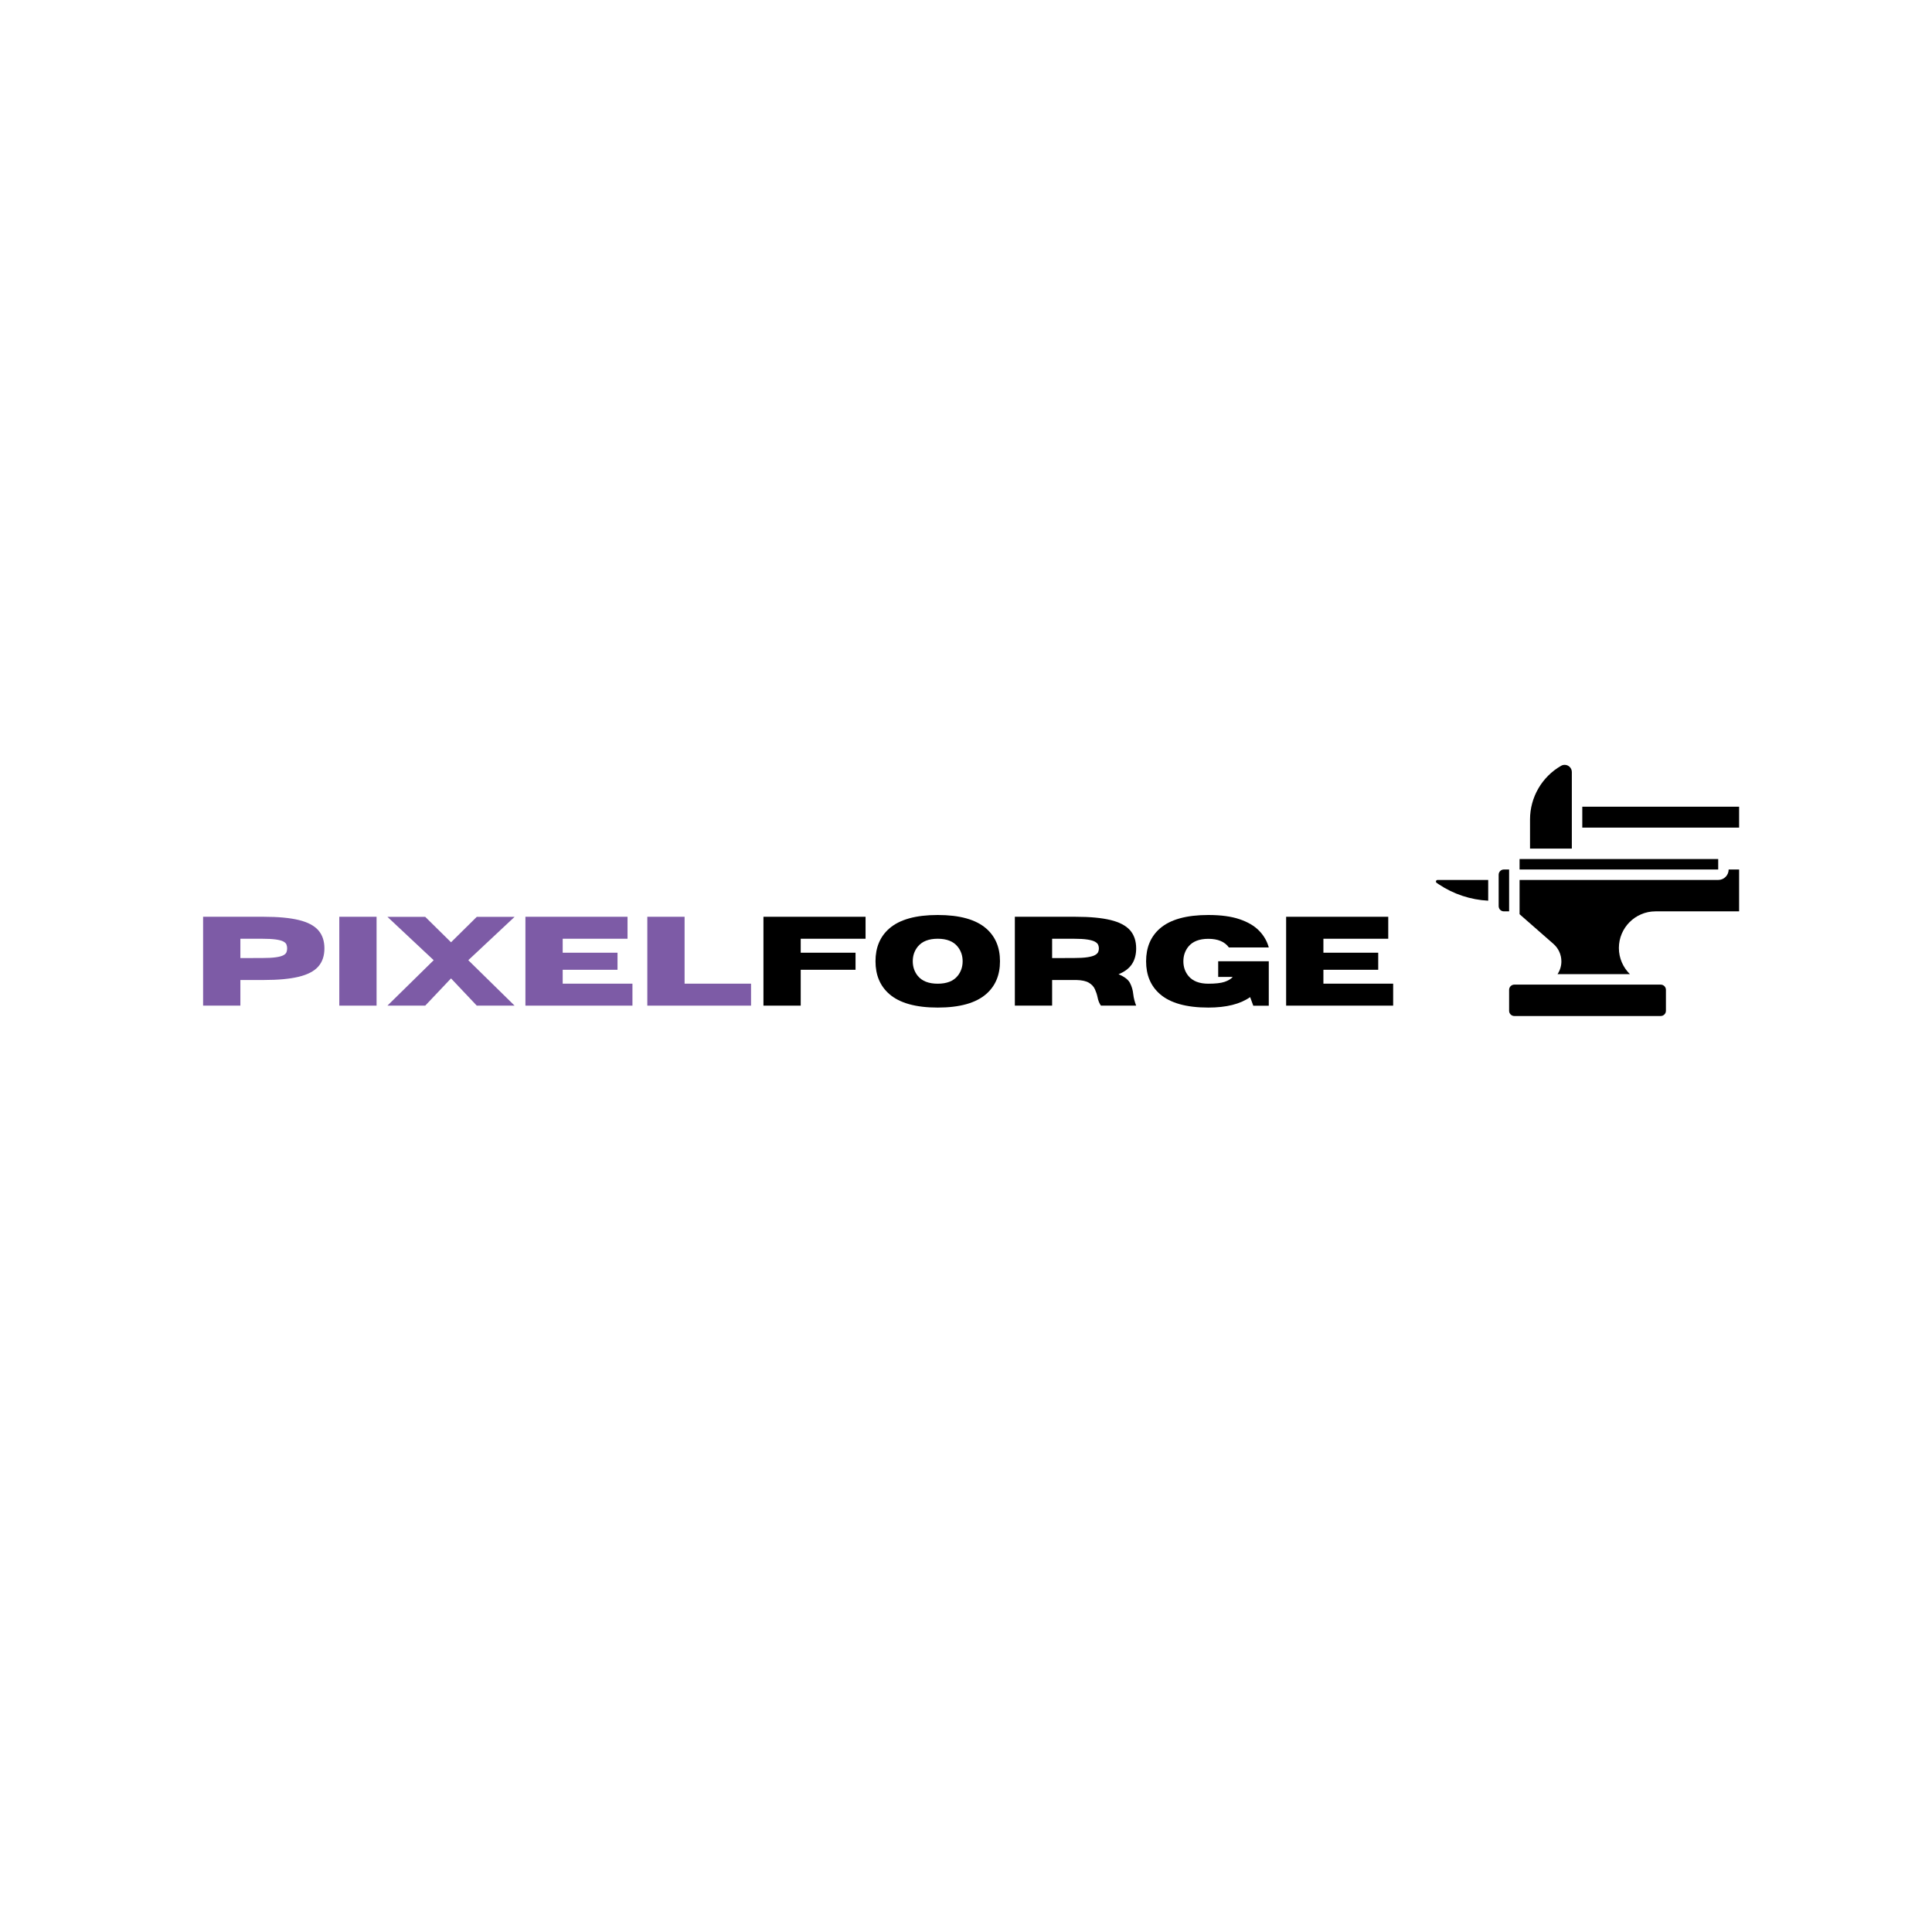
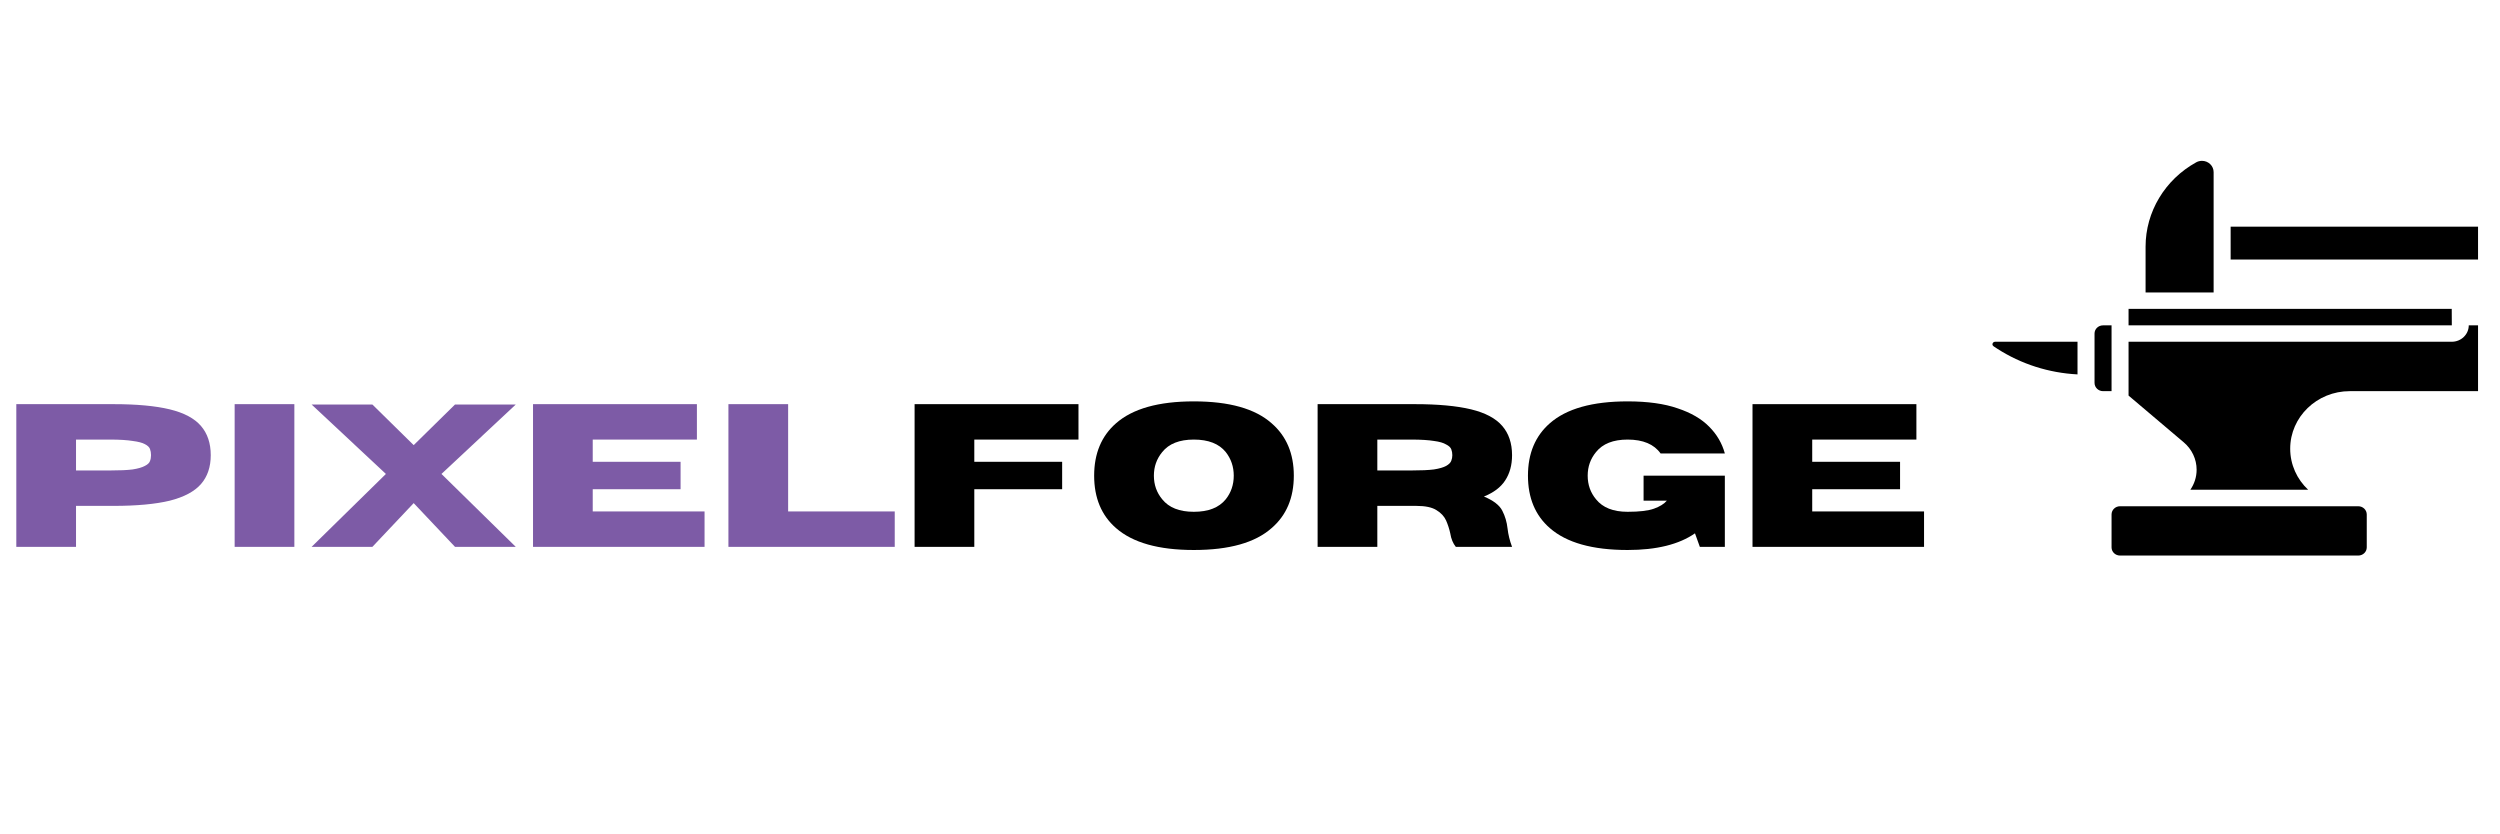
- <svg xmlns="http://www.w3.org/2000/svg" width="1000" zoomAndPan="magnify" viewBox="0 0 750 750" height="1000" preserveAspectRatio="xMidYMid meet" version="1.0">
+ <svg xmlns="http://www.w3.org/2000/svg" width="150" zoomAndPan="magnify" viewBox="0 0 112.5 37.5" height="50" preserveAspectRatio="xMidYMid meet" version="1.0">
  <defs>
    <g />
-     <clipPath id="d50fdd08a0">
-       <path d="M 593 296.914 L 611 296.914 L 611 330 L 593 330 Z M 593 296.914 " clip-rule="nonzero" />
+     <clipPath id="95f9410f79">
+       <path d="M 96 7.238 L 100 7.238 L 100 14 L 96 14 Z M 96 7.238 " clip-rule="nonzero" />
    </clipPath>
-     <clipPath id="1bcfa5b1ba">
-       <path d="M 557.398 341 L 578 341 L 578 350 L 557.398 350 Z M 557.398 341 " clip-rule="nonzero" />
+     <clipPath id="84c03d8eaa">
+       <path d="M 89.66 15 L 94 15 L 94 17 L 89.66 17 Z M 89.66 15 " clip-rule="nonzero" />
    </clipPath>
-     <clipPath id="77da6cd7e3">
-       <path d="M 589 337 L 675.148 337 L 675.148 379 L 589 379 Z M 589 337 " clip-rule="nonzero" />
+     <clipPath id="65466118ca">
+       <path d="M 95 14 L 111.512 14 L 111.512 23 L 95 23 Z M 95 14 " clip-rule="nonzero" />
    </clipPath>
-     <clipPath id="8818dcb3ae">
-       <path d="M 614 313 L 675.148 313 L 675.148 322 L 614 322 Z M 614 313 " clip-rule="nonzero" />
+     <clipPath id="118f842dbb">
+       <path d="M 100 10 L 111.512 10 L 111.512 12 L 100 12 Z M 100 10 " clip-rule="nonzero" />
    </clipPath>
-     <clipPath id="f1ed119b97">
-       <path d="M 585 382 L 647 382 L 647 394.414 L 585 394.414 Z M 585 382 " clip-rule="nonzero" />
+     <clipPath id="9bcd211f50">
+       <path d="M 0.492 18 L 41 18 L 41 25 L 0.492 25 Z M 0.492 18 " clip-rule="nonzero" />
    </clipPath>
  </defs>
-   <path fill="#000000" d="M 667.004 333.477 L 589.895 333.477 L 589.895 337.539 L 667.004 337.539 Z M 667.004 333.477 " fill-opacity="1" fill-rule="nonzero" />
-   <g clip-path="url(#d50fdd08a0)">
-     <path fill="#000000" d="M 610.184 299.699 C 610.184 298.164 608.938 296.914 607.406 296.914 C 606.922 296.914 606.441 297.039 606.023 297.281 C 598.574 301.539 593.953 309.52 593.953 318.105 L 593.953 329.414 L 610.184 329.414 Z M 610.184 299.699 " fill-opacity="1" fill-rule="nonzero" />
+   <path fill="#000000" d="M 110.328 13.898 L 95.785 13.898 L 95.785 14.641 L 110.332 14.641 Z M 110.328 13.898 " fill-opacity="1" fill-rule="nonzero" />
+   <g clip-path="url(#95f9410f79)">
+     <path fill="#000000" d="M 99.613 7.746 C 99.613 7.465 99.379 7.238 99.09 7.238 C 98.996 7.238 98.906 7.262 98.828 7.305 C 97.422 8.082 96.551 9.535 96.551 11.098 L 96.551 13.16 L 99.613 13.16 Z M 99.613 7.746 " fill-opacity="1" fill-rule="nonzero" />
  </g>
-   <g clip-path="url(#1bcfa5b1ba)">
-     <path fill="#000000" d="M 557.426 342.215 C 557.426 342.422 557.527 342.613 557.699 342.727 L 558.566 343.309 C 564.293 347.129 570.879 349.289 577.719 349.648 L 577.719 341.602 L 558.039 341.602 C 557.699 341.602 557.426 341.875 557.426 342.215 Z M 557.426 342.215 " fill-opacity="1" fill-rule="nonzero" />
+   <g clip-path="url(#84c03d8eaa)">
+     <path fill="#000000" d="M 89.66 15.492 C 89.66 15.531 89.68 15.562 89.715 15.586 L 89.875 15.691 C 90.957 16.387 92.199 16.781 93.488 16.848 L 93.488 15.379 L 89.777 15.379 C 89.715 15.379 89.66 15.43 89.66 15.492 Z M 89.66 15.492 " fill-opacity="1" fill-rule="nonzero" />
  </g>
-   <path fill="#000000" d="M 585.836 337.539 L 583.805 337.539 C 582.684 337.539 581.777 338.449 581.777 339.57 L 581.777 351.758 C 581.777 352.879 582.684 353.789 583.805 353.789 L 585.836 353.789 Z M 585.836 337.539 " fill-opacity="1" fill-rule="nonzero" />
-   <g clip-path="url(#77da6cd7e3)">
-     <path fill="#000000" d="M 667.004 341.602 L 589.895 341.602 L 589.895 354.898 L 603.047 366.422 C 605.004 368.133 606.125 370.605 606.125 373.207 C 606.125 375.039 605.574 376.742 604.633 378.164 L 632.73 378.164 C 630.094 375.578 628.449 371.984 628.449 368.008 C 628.449 360.168 634.82 353.789 642.652 353.789 L 675.121 353.789 L 675.121 337.539 L 671.062 337.539 C 671.062 339.777 669.242 341.602 667.004 341.602 Z M 667.004 341.602 " fill-opacity="1" fill-rule="nonzero" />
+   <path fill="#000000" d="M 95.02 14.641 L 94.637 14.641 C 94.426 14.641 94.254 14.805 94.254 15.008 L 94.254 17.23 C 94.254 17.434 94.426 17.602 94.637 17.602 L 95.02 17.602 Z M 95.02 14.641 " fill-opacity="1" fill-rule="nonzero" />
+   <g clip-path="url(#65466118ca)">
+     <path fill="#000000" d="M 110.328 15.379 L 95.785 15.379 L 95.785 17.801 L 98.266 19.902 C 98.637 20.215 98.848 20.664 98.848 21.137 C 98.848 21.473 98.742 21.781 98.566 22.039 L 103.867 22.039 C 103.367 21.57 103.059 20.914 103.059 20.191 C 103.059 18.762 104.262 17.602 105.738 17.602 L 111.859 17.602 L 111.859 14.641 L 111.094 14.641 C 111.094 15.047 110.754 15.379 110.328 15.379 Z M 110.328 15.379 " fill-opacity="1" fill-rule="nonzero" />
  </g>
-   <g clip-path="url(#8818dcb3ae)">
-     <path fill="#000000" d="M 614.242 313.164 L 675.121 313.164 L 675.121 321.289 L 614.242 321.289 Z M 614.242 313.164 " fill-opacity="1" fill-rule="nonzero" />
+   <g clip-path="url(#118f842dbb)">
+     <path fill="#000000" d="M 100.379 10.199 L 111.859 10.199 L 111.859 11.68 L 100.379 11.68 Z M 100.379 10.199 " fill-opacity="1" fill-rule="nonzero" />
  </g>
-   <g clip-path="url(#f1ed119b97)">
-     <path fill="#000000" d="M 644.684 382.227 L 587.863 382.227 C 586.742 382.227 585.836 383.137 585.836 384.258 L 585.836 392.383 C 585.836 393.504 586.742 394.414 587.863 394.414 L 644.684 394.414 C 645.801 394.414 646.711 393.504 646.711 392.383 L 646.711 384.258 C 646.711 383.137 645.801 382.227 644.684 382.227 Z M 644.684 382.227 " fill-opacity="1" fill-rule="nonzero" />
-   </g>
-   <g fill="#7d5ba6" fill-opacity="1">
-     <g transform="translate(75, 390.3881)">
-       <g>
-         <path d="M 18.312 0 L 3.844 0 L 3.844 -34.5 L 27.375 -34.5 C 33 -34.5 37.539 -34.078 41 -33.234 C 44.457 -32.391 46.977 -31.066 48.562 -29.266 C 50.145 -27.461 50.938 -25.113 50.938 -22.219 C 50.938 -19.332 50.145 -16.988 48.562 -15.188 C 46.977 -13.383 44.457 -12.062 41 -11.219 C 37.539 -10.375 33 -9.953 27.375 -9.953 L 18.312 -9.953 Z M 18.312 -18.469 L 26.594 -18.484 C 28.895 -18.484 30.711 -18.578 32.047 -18.766 C 33.379 -18.953 34.359 -19.211 34.984 -19.547 C 35.617 -19.879 36.023 -20.273 36.203 -20.734 C 36.379 -21.191 36.469 -21.688 36.469 -22.219 C 36.469 -22.758 36.379 -23.258 36.203 -23.719 C 36.023 -24.176 35.617 -24.57 34.984 -24.906 C 34.359 -25.238 33.379 -25.5 32.047 -25.688 C 30.711 -25.875 28.895 -25.969 26.594 -25.969 L 18.312 -25.969 Z M 18.312 -18.469 " />
+   <path fill="#000000" d="M 106.121 22.781 L 95.402 22.781 C 95.191 22.781 95.02 22.945 95.02 23.152 L 95.02 24.633 C 95.02 24.836 95.191 25 95.402 25 L 106.121 25 C 106.332 25 106.504 24.836 106.504 24.633 L 106.504 23.152 C 106.504 22.945 106.332 22.781 106.121 22.781 Z M 106.121 22.781 " fill-opacity="1" fill-rule="nonzero" />
+   <g clip-path="url(#9bcd211f50)">
+     <g fill="#7d5ba6" fill-opacity="1">
+       <g transform="translate(0.0148528, 24.60879)">
+         <g>
+           <path d="M 3.406 0 L 0.719 0 L 0.719 -6.422 L 5.094 -6.422 C 6.133 -6.422 6.977 -6.344 7.625 -6.188 C 8.27 -6.031 8.738 -5.781 9.031 -5.438 C 9.32 -5.102 9.469 -4.664 9.469 -4.125 C 9.469 -3.594 9.32 -3.16 9.031 -2.828 C 8.738 -2.492 8.27 -2.242 7.625 -2.078 C 6.977 -1.922 6.133 -1.844 5.094 -1.844 L 3.406 -1.844 Z M 3.406 -3.438 L 4.938 -3.438 C 5.375 -3.438 5.711 -3.453 5.953 -3.484 C 6.203 -3.523 6.383 -3.578 6.5 -3.641 C 6.625 -3.703 6.703 -3.773 6.734 -3.859 C 6.766 -3.941 6.781 -4.031 6.781 -4.125 C 6.781 -4.227 6.766 -4.32 6.734 -4.406 C 6.703 -4.488 6.625 -4.562 6.5 -4.625 C 6.383 -4.688 6.203 -4.734 5.953 -4.766 C 5.711 -4.805 5.375 -4.828 4.938 -4.828 L 3.406 -4.828 Z M 3.406 -3.438 " />
+         </g>
      </g>
-     </g>
-     <g transform="translate(127.8725, 390.3881)">
-       <g>
-         <path d="M 18.312 0 L 3.844 0 L 3.844 -34.5 L 18.312 -34.5 Z M 18.312 0 " />
+       <g transform="translate(9.840185, 24.60879)">
+         <g>
+           <path d="M 3.406 0 L 0.719 0 L 0.719 -6.422 L 3.406 -6.422 Z M 3.406 0 " />
+         </g>
      </g>
-     </g>
-     <g transform="translate(150.041, 390.3881)">
-       <g>
-         <path d="M 49.719 0 L 35.047 0 L 25.047 -10.578 L 15.031 0 L 0.359 0 L 18.312 -17.641 L 0.359 -34.469 L 15.031 -34.469 L 25.047 -24.594 L 35.047 -34.469 L 49.719 -34.469 L 31.75 -17.641 Z M 49.719 0 " />
+       <g transform="translate(13.95977, 24.60879)">
+         <g>
+           <path d="M 9.25 0 L 6.516 0 L 4.656 -1.969 L 2.797 0 L 0.062 0 L 3.406 -3.281 L 0.062 -6.406 L 2.797 -6.406 L 4.656 -4.578 L 6.516 -6.406 L 9.25 -6.406 L 5.906 -3.281 Z M 9.25 0 " />
+         </g>
      </g>
-     </g>
-     <g transform="translate(200.1245, 390.3881)">
-       <g>
-         <path d="M 45.391 0 L 3.844 0 L 3.844 -34.5 L 43.484 -34.5 L 43.484 -25.969 L 18.312 -25.969 L 18.312 -20.547 L 39.594 -20.547 L 39.594 -13.922 L 18.312 -13.922 L 18.312 -8.531 L 45.391 -8.531 Z M 45.391 0 " />
+       <g transform="translate(23.2668, 24.60879)">
+         <g>
+           <path d="M 8.438 0 L 0.719 0 L 0.719 -6.422 L 8.094 -6.422 L 8.094 -4.828 L 3.406 -4.828 L 3.406 -3.828 L 7.359 -3.828 L 7.359 -2.594 L 3.406 -2.594 L 3.406 -1.594 L 8.438 -1.594 Z M 8.438 0 " />
+         </g>
      </g>
-     </g>
-     <g transform="translate(247.4429, 390.3881)">
-       <g>
-         <path d="M 44.109 0 L 3.844 0 L 3.844 -34.5 L 18.312 -34.5 L 18.312 -8.531 L 44.109 -8.531 Z M 44.109 0 " />
+       <g transform="translate(32.06, 24.60879)">
+         <g>
+           <path d="M 8.203 0 L 0.719 0 L 0.719 -6.422 L 3.406 -6.422 L 3.406 -1.594 L 8.203 -1.594 Z M 8.203 0 " />
+         </g>
      </g>
    </g>
  </g>
  <g fill="#000000" fill-opacity="1">
-     <g transform="translate(292.5252, 390.3881)">
+     <g transform="translate(40.43767, 24.60879)">
      <g>
-         <path d="M 18.312 0 L 3.844 0 L 3.844 -34.5 L 43.484 -34.5 L 43.484 -25.969 L 18.312 -25.969 L 18.312 -20.547 L 39.594 -20.547 L 39.594 -13.922 L 18.312 -13.922 Z M 18.312 0 " />
+         <path d="M 3.406 0 L 0.719 0 L 0.719 -6.422 L 8.094 -6.422 L 8.094 -4.828 L 3.406 -4.828 L 3.406 -3.828 L 7.359 -3.828 L 7.359 -2.594 L 3.406 -2.594 Z M 3.406 0 " />
      </g>
    </g>
-     <g transform="translate(337.9441, 390.3881)">
+     <g transform="translate(48.8779, 24.60879)">
      <g>
-         <path d="M 26.078 0.75 C 17.555 0.75 11.285 -1.004 7.266 -4.516 C 3.703 -7.629 1.922 -11.867 1.922 -17.234 C 1.922 -22.586 3.703 -26.82 7.266 -29.938 C 11.285 -33.438 17.555 -35.188 26.078 -35.188 C 34.609 -35.188 40.883 -33.438 44.906 -29.938 C 48.469 -26.82 50.25 -22.586 50.25 -17.234 C 50.25 -11.867 48.469 -7.629 44.906 -4.516 C 40.883 -1.004 34.609 0.75 26.078 0.75 Z M 26.078 -8.516 C 29.578 -8.516 32.145 -9.516 33.781 -11.516 C 35.094 -13.129 35.75 -15.035 35.75 -17.234 C 35.75 -19.43 35.094 -21.332 33.781 -22.938 C 32.145 -24.957 29.578 -25.969 26.078 -25.969 C 22.586 -25.969 20.016 -24.957 18.359 -22.938 C 17.047 -21.332 16.391 -19.43 16.391 -17.234 C 16.391 -15.035 17.047 -13.129 18.359 -11.516 C 20.016 -9.516 22.586 -8.516 26.078 -8.516 Z M 26.078 -8.516 " />
+         <path d="M 4.844 0.141 C 3.258 0.141 2.094 -0.188 1.344 -0.844 C 0.688 -1.414 0.359 -2.203 0.359 -3.203 C 0.359 -4.203 0.688 -4.988 1.344 -5.562 C 2.094 -6.219 3.258 -6.547 4.844 -6.547 C 6.438 -6.547 7.602 -6.219 8.344 -5.562 C 9.008 -4.988 9.344 -4.203 9.344 -3.203 C 9.344 -2.203 9.008 -1.414 8.344 -0.844 C 7.602 -0.188 6.438 0.141 4.844 0.141 Z M 4.844 -1.578 C 5.5 -1.578 5.977 -1.766 6.281 -2.141 C 6.52 -2.441 6.641 -2.797 6.641 -3.203 C 6.641 -3.609 6.52 -3.961 6.281 -4.266 C 5.977 -4.641 5.5 -4.828 4.844 -4.828 C 4.195 -4.828 3.723 -4.641 3.422 -4.266 C 3.172 -3.961 3.047 -3.609 3.047 -3.203 C 3.047 -2.797 3.172 -2.441 3.422 -2.141 C 3.723 -1.766 4.195 -1.578 4.844 -1.578 Z M 4.844 -1.578 " />
      </g>
    </g>
-     <g transform="translate(390.1194, 390.3881)">
+     <g transform="translate(58.57365, 24.60879)">
      <g>
-         <path d="M 50.938 0 L 37.266 0 C 36.641 -0.863 36.195 -1.969 35.938 -3.312 C 35.719 -4.352 35.379 -5.375 34.922 -6.375 C 34.473 -7.383 33.703 -8.219 32.609 -8.875 C 31.516 -9.539 29.883 -9.898 27.719 -9.953 L 18.312 -9.953 L 18.312 0 L 3.844 0 L 3.844 -34.5 L 27.375 -34.5 C 33 -34.5 37.539 -34.078 41 -33.234 C 44.457 -32.391 46.977 -31.066 48.562 -29.266 C 50.145 -27.461 50.938 -25.113 50.938 -22.219 C 50.938 -19.789 50.383 -17.75 49.281 -16.094 C 48.188 -14.445 46.457 -13.145 44.094 -12.188 C 46.383 -11.238 47.867 -10.102 48.547 -8.781 C 49.234 -7.457 49.656 -6.004 49.812 -4.422 C 49.969 -3.016 50.344 -1.539 50.938 0 Z M 18.312 -18.469 L 26.594 -18.484 C 28.895 -18.484 30.711 -18.586 32.047 -18.797 C 33.379 -19.004 34.359 -19.285 34.984 -19.641 C 35.617 -20.004 36.023 -20.406 36.203 -20.844 C 36.379 -21.289 36.469 -21.75 36.469 -22.219 C 36.469 -22.676 36.379 -23.129 36.203 -23.578 C 36.023 -24.023 35.617 -24.43 34.984 -24.797 C 34.359 -25.16 33.379 -25.445 32.047 -25.656 C 30.711 -25.863 28.895 -25.969 26.594 -25.969 L 18.312 -25.969 Z M 18.312 -18.469 " />
+         <path d="M 9.469 0 L 6.938 0 C 6.812 -0.156 6.727 -0.359 6.688 -0.609 C 6.645 -0.805 6.582 -1 6.5 -1.188 C 6.414 -1.375 6.27 -1.531 6.062 -1.656 C 5.863 -1.781 5.562 -1.844 5.156 -1.844 L 3.406 -1.844 L 3.406 0 L 0.719 0 L 0.719 -6.422 L 5.094 -6.422 C 6.133 -6.422 6.977 -6.344 7.625 -6.188 C 8.27 -6.031 8.738 -5.781 9.031 -5.438 C 9.32 -5.102 9.469 -4.664 9.469 -4.125 C 9.469 -3.676 9.363 -3.297 9.156 -2.984 C 8.957 -2.68 8.641 -2.441 8.203 -2.266 C 8.629 -2.086 8.906 -1.875 9.031 -1.625 C 9.156 -1.383 9.234 -1.117 9.266 -0.828 C 9.297 -0.555 9.363 -0.281 9.469 0 Z M 3.406 -3.438 L 4.938 -3.438 C 5.375 -3.438 5.711 -3.453 5.953 -3.484 C 6.203 -3.523 6.383 -3.578 6.5 -3.641 C 6.625 -3.711 6.703 -3.789 6.734 -3.875 C 6.766 -3.957 6.781 -4.039 6.781 -4.125 C 6.781 -4.219 6.766 -4.305 6.734 -4.391 C 6.703 -4.473 6.625 -4.547 6.5 -4.609 C 6.383 -4.68 6.203 -4.734 5.953 -4.766 C 5.711 -4.805 5.375 -4.828 4.938 -4.828 L 3.406 -4.828 Z M 3.406 -3.438 " />
      </g>
    </g>
-     <g transform="translate(442.9919, 390.3881)">
+     <g transform="translate(68.39898, 24.60879)">
      <g>
-         <path d="M 26.078 0.75 C 17.555 0.75 11.285 -1.004 7.266 -4.516 C 3.703 -7.629 1.922 -11.863 1.922 -17.219 C 1.922 -22.582 3.703 -26.82 7.266 -29.938 C 11.285 -33.438 17.555 -35.188 26.078 -35.188 C 30.941 -35.188 34.984 -34.641 38.203 -33.547 C 41.422 -32.461 43.945 -30.977 45.781 -29.094 C 47.613 -27.219 48.867 -25.051 49.547 -22.594 L 34.062 -22.594 C 32.445 -24.82 29.785 -25.938 26.078 -25.938 C 22.586 -25.938 20.016 -24.938 18.359 -22.938 C 17.047 -21.312 16.391 -19.406 16.391 -17.219 C 16.391 -15.02 17.047 -13.117 18.359 -11.516 C 20.016 -9.516 22.586 -8.516 26.078 -8.516 C 28.898 -8.516 31.02 -8.758 32.438 -9.25 C 33.852 -9.738 34.895 -10.375 35.562 -11.156 L 29.906 -11.156 L 29.906 -17.219 L 49.547 -17.219 L 49.547 0.031 L 43.531 0.031 L 42.312 -3.312 C 38.477 -0.602 33.066 0.75 26.078 0.75 Z M 26.078 0.75 " />
+         <path d="M 4.844 0.141 C 3.258 0.141 2.094 -0.188 1.344 -0.844 C 0.688 -1.414 0.359 -2.203 0.359 -3.203 C 0.359 -4.203 0.688 -4.988 1.344 -5.562 C 2.094 -6.219 3.258 -6.547 4.844 -6.547 C 5.75 -6.547 6.5 -6.441 7.094 -6.234 C 7.695 -6.035 8.172 -5.758 8.516 -5.406 C 8.859 -5.062 9.094 -4.66 9.219 -4.203 L 6.328 -4.203 C 6.035 -4.617 5.539 -4.828 4.844 -4.828 C 4.195 -4.828 3.723 -4.641 3.422 -4.266 C 3.172 -3.961 3.047 -3.609 3.047 -3.203 C 3.047 -2.797 3.172 -2.441 3.422 -2.141 C 3.723 -1.766 4.195 -1.578 4.844 -1.578 C 5.375 -1.578 5.77 -1.625 6.031 -1.719 C 6.289 -1.812 6.484 -1.93 6.609 -2.078 L 5.562 -2.078 L 5.562 -3.203 L 9.219 -3.203 L 9.219 0 L 8.094 0 L 7.875 -0.609 C 7.156 -0.109 6.145 0.141 4.844 0.141 Z M 4.844 0.141 " />
      </g>
    </g>
-     <g transform="translate(495.4317, 390.3881)">
+     <g transform="translate(78.14389, 24.60879)">
      <g>
-         <path d="M 45.391 0 L 3.844 0 L 3.844 -34.5 L 43.484 -34.5 L 43.484 -25.969 L 18.312 -25.969 L 18.312 -20.547 L 39.594 -20.547 L 39.594 -13.922 L 18.312 -13.922 L 18.312 -8.531 L 45.391 -8.531 Z M 45.391 0 " />
+         <path d="M 8.438 0 L 0.719 0 L 0.719 -6.422 L 8.094 -6.422 L 8.094 -4.828 L 3.406 -4.828 L 3.406 -3.828 L 7.359 -3.828 L 7.359 -2.594 L 3.406 -2.594 L 3.406 -1.594 L 8.438 -1.594 Z M 8.438 0 " />
      </g>
    </g>
  </g>
</svg>
